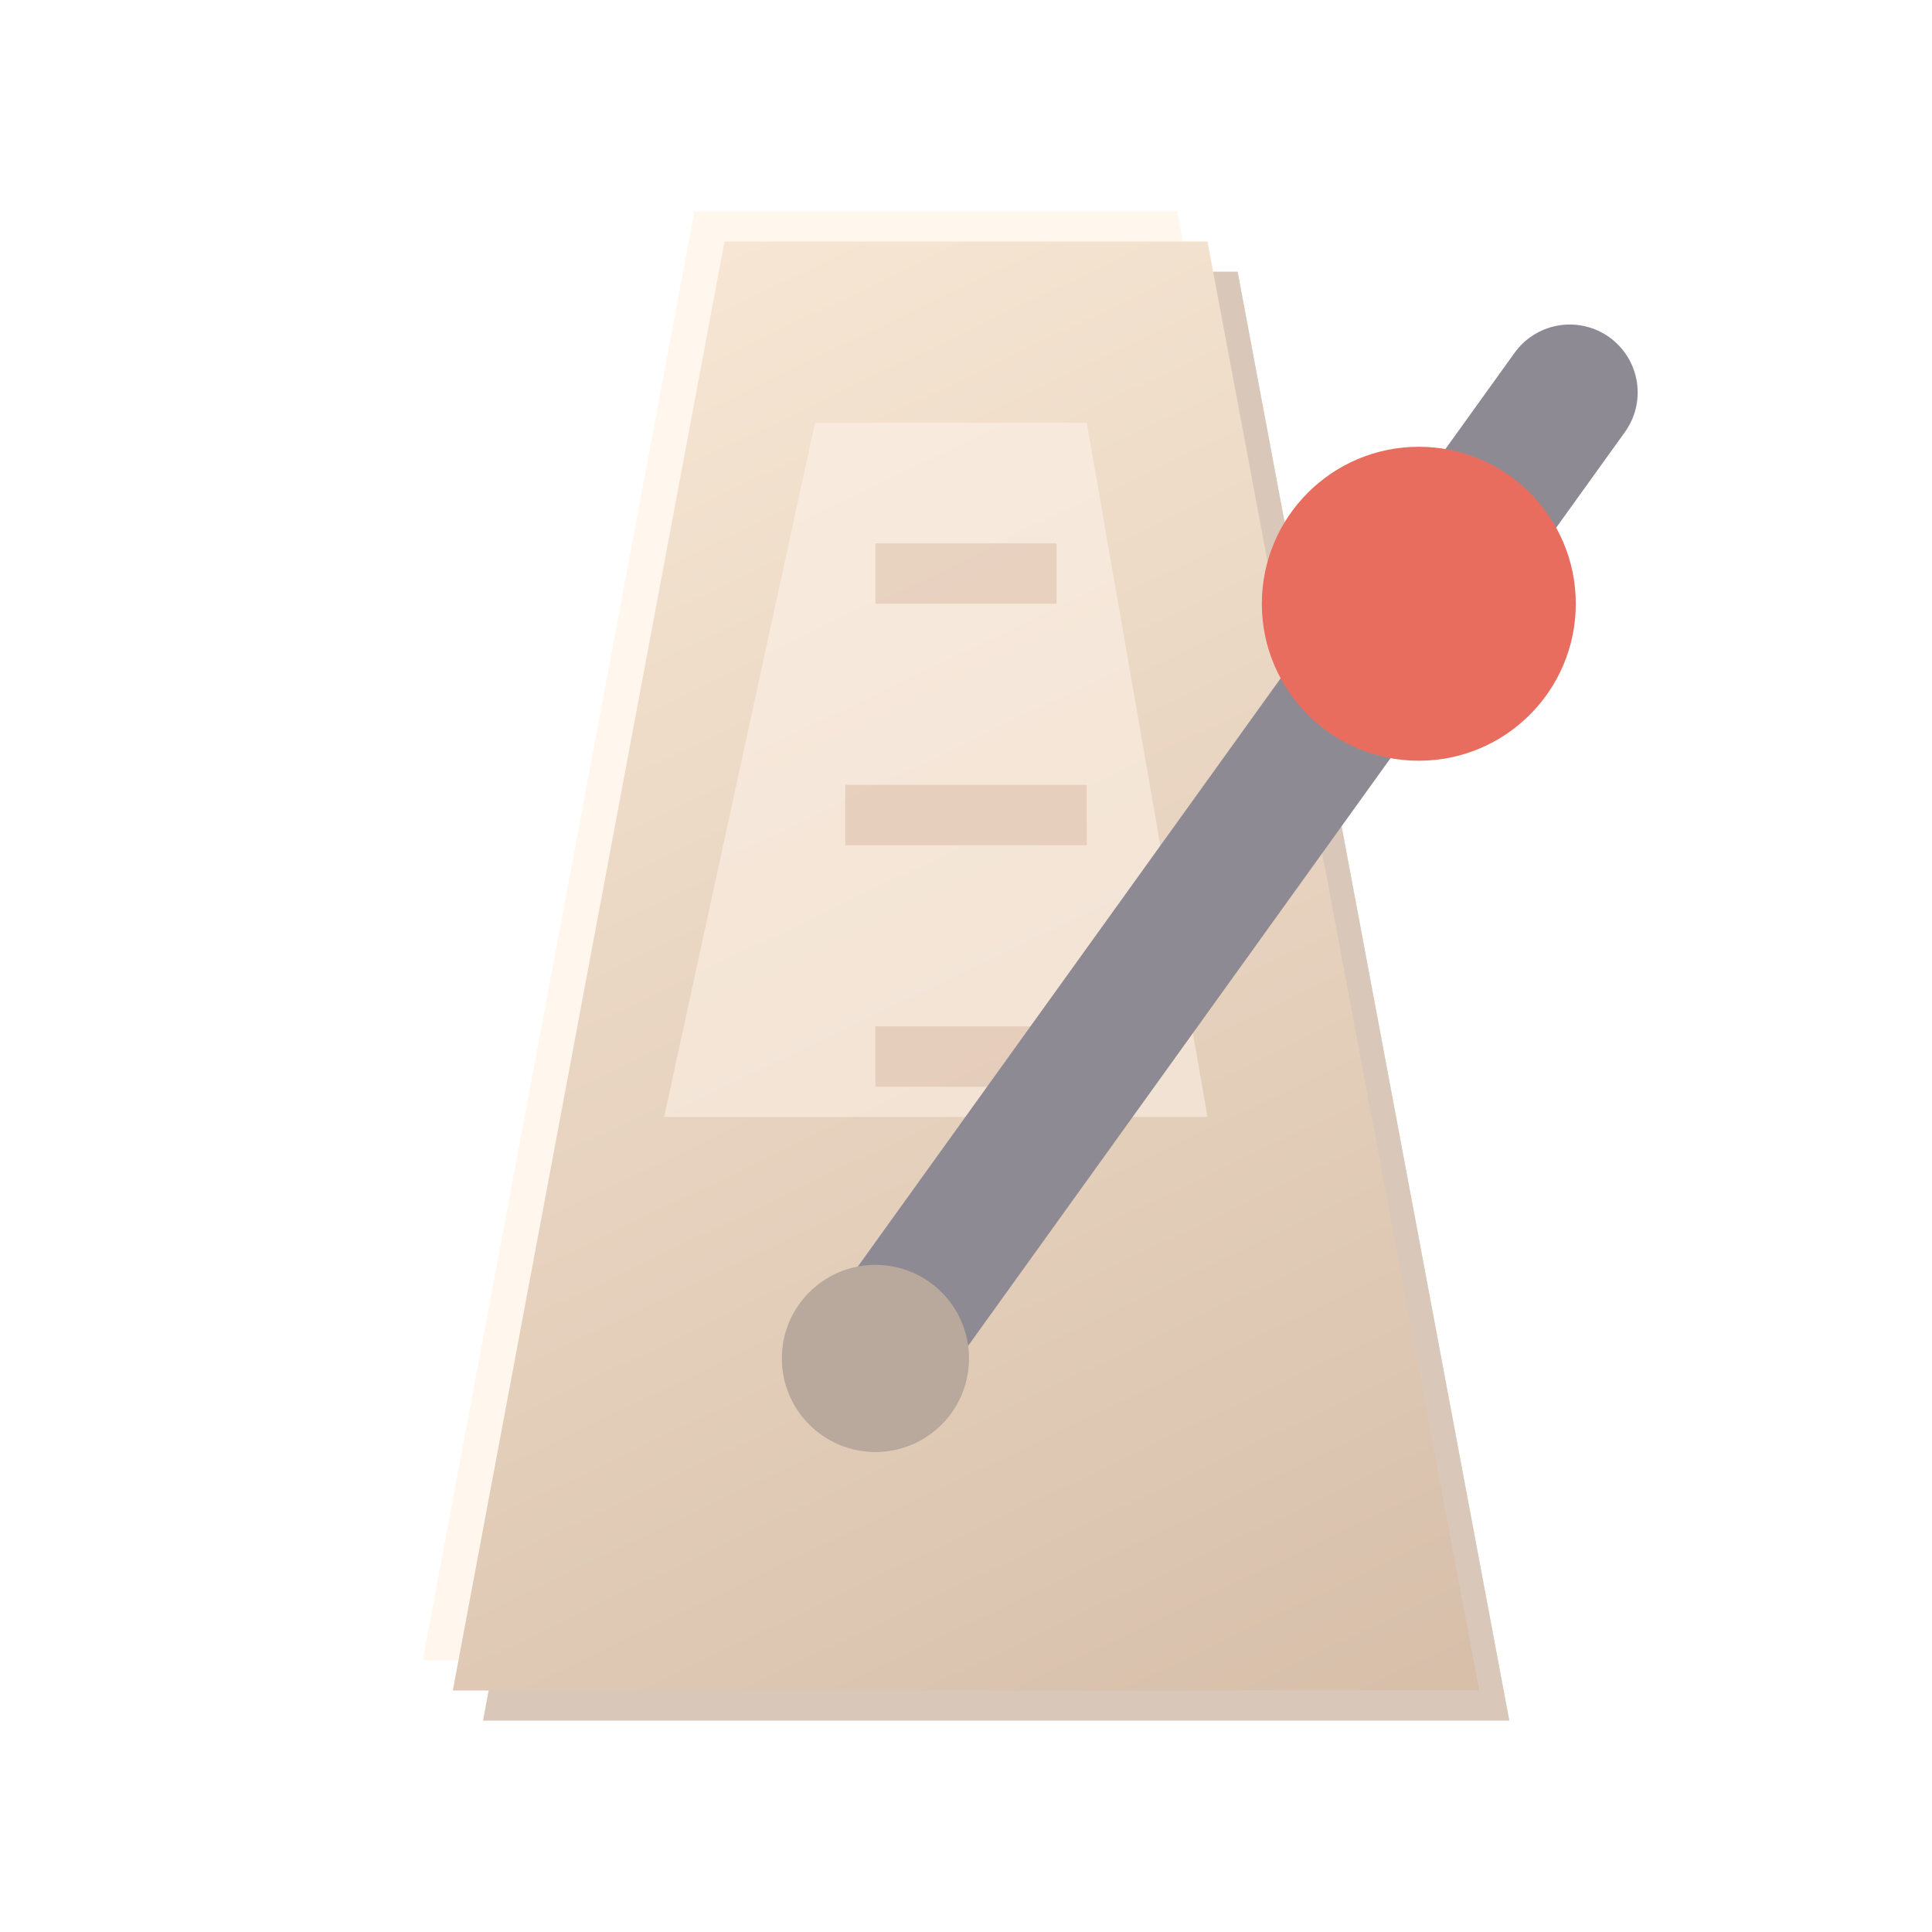
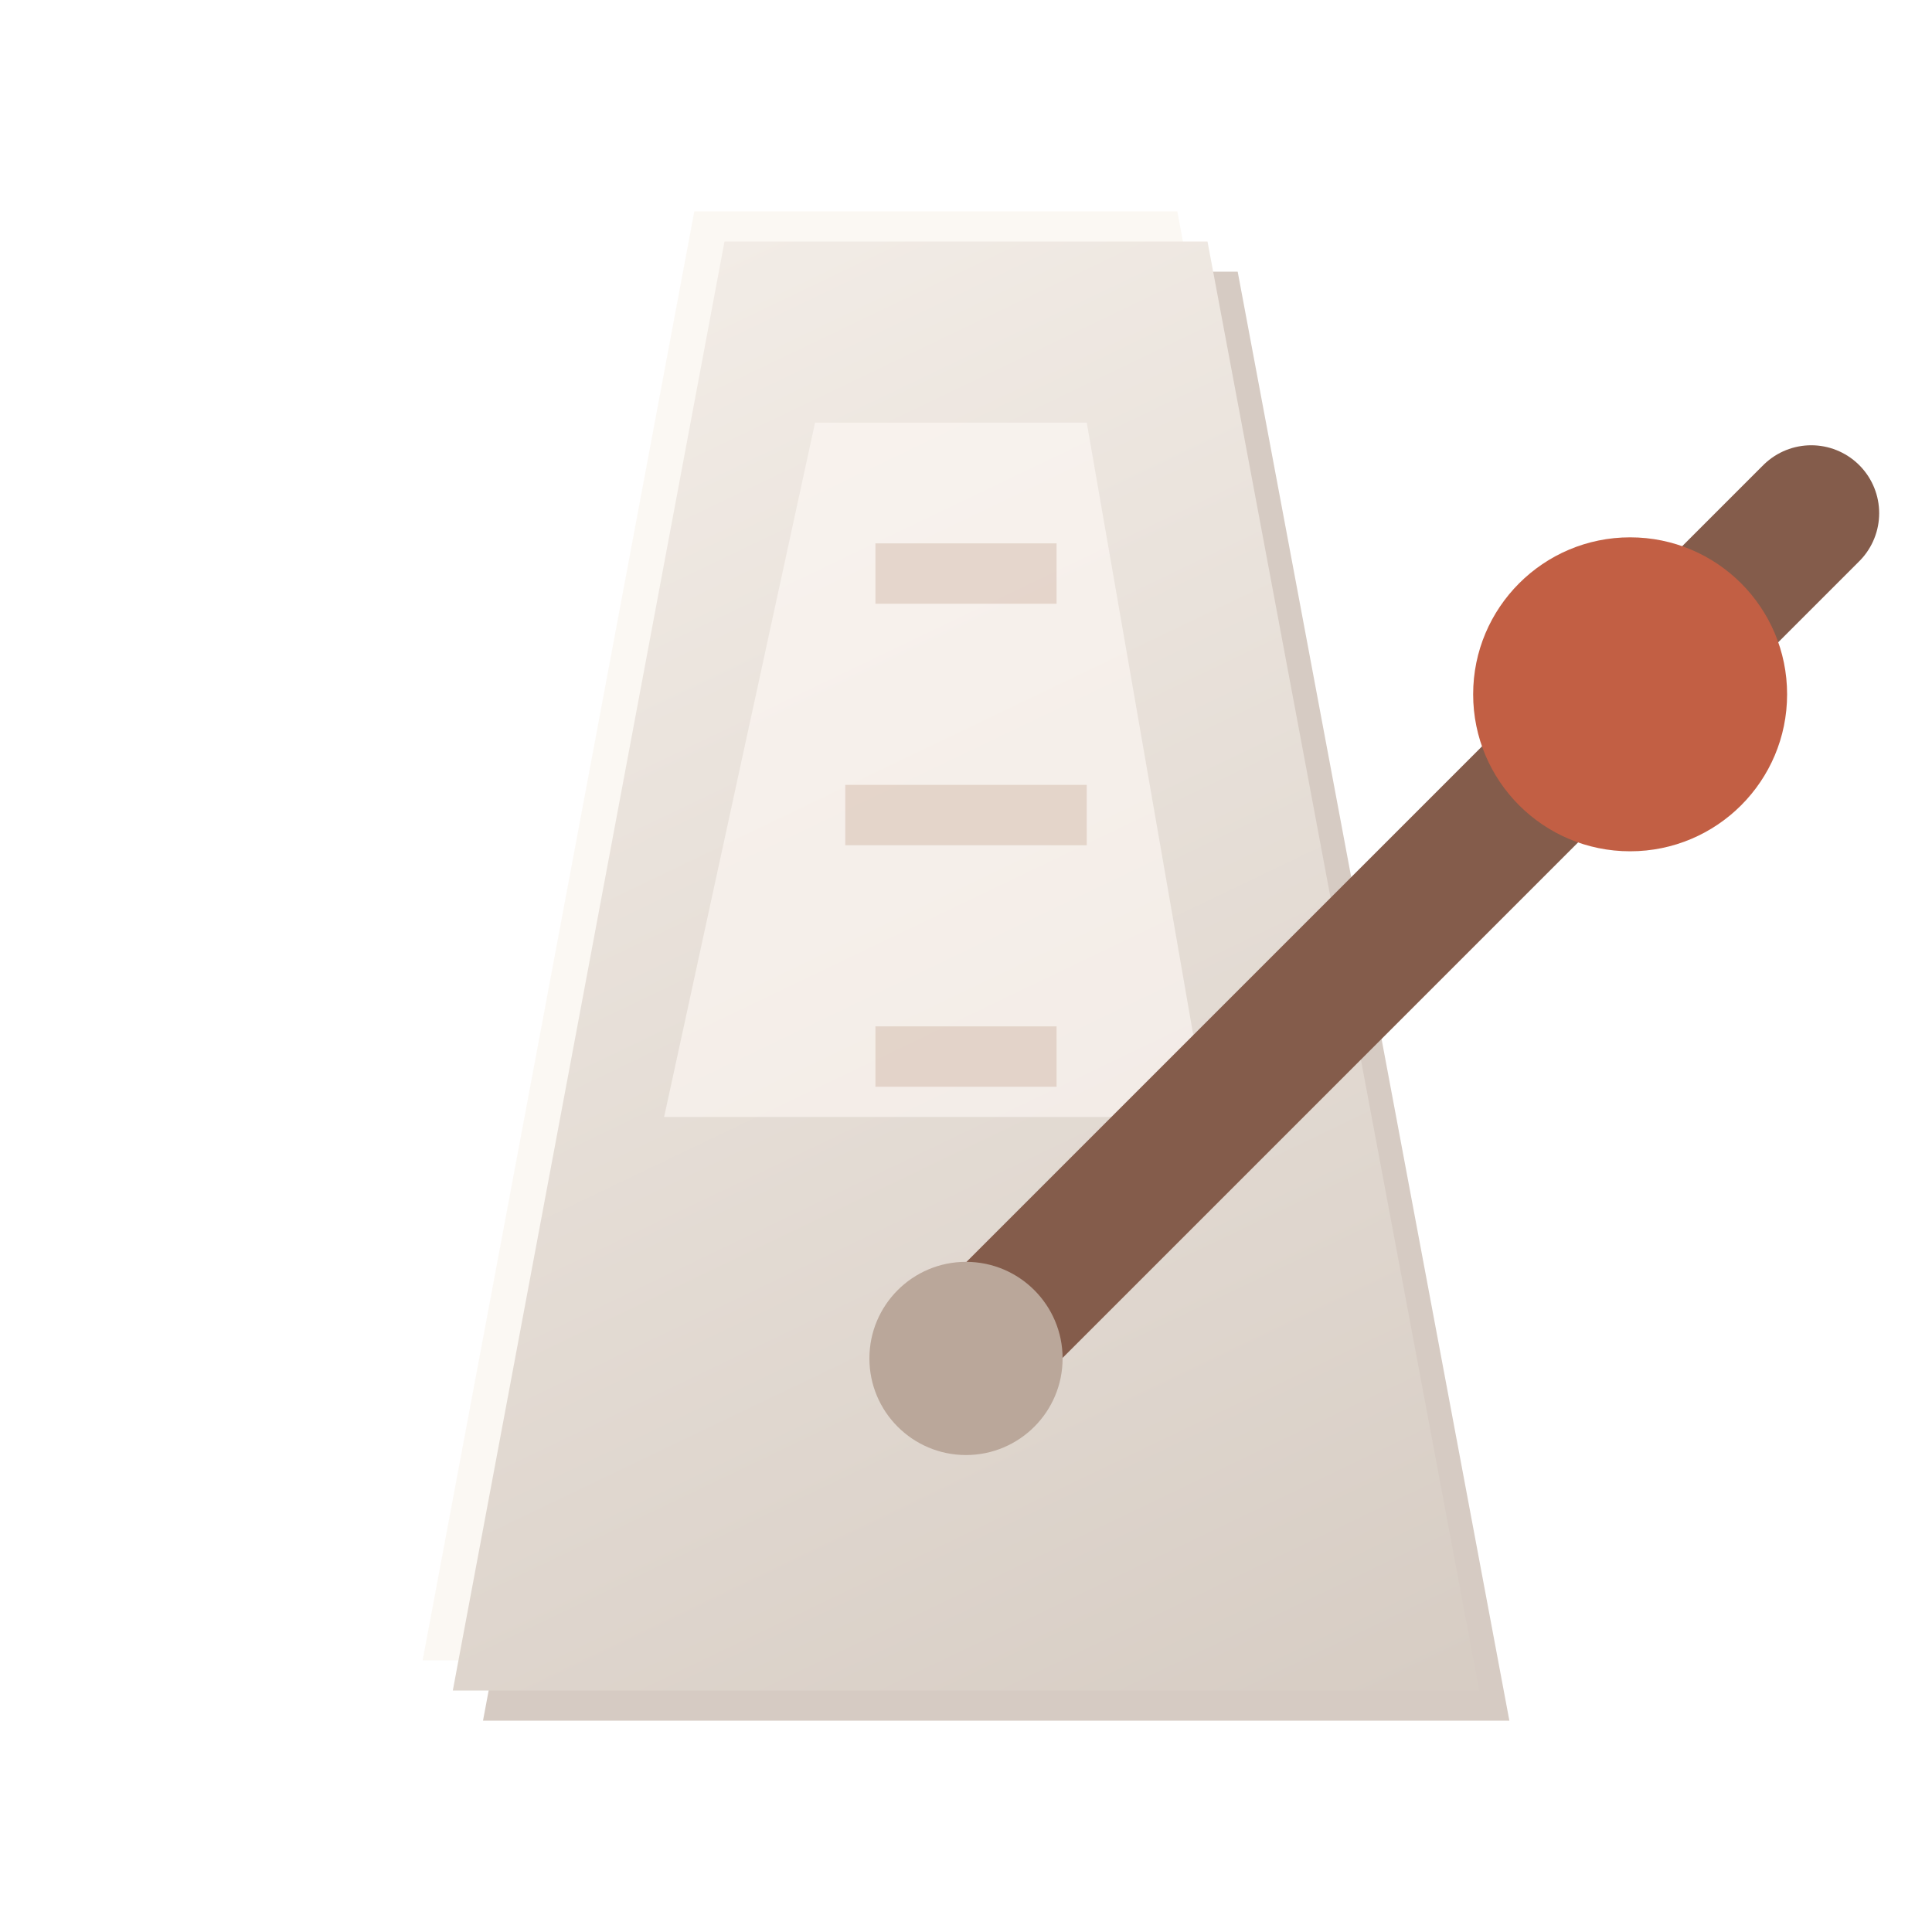
<svg xmlns="http://www.w3.org/2000/svg" viewBox="0 0 64 64">
  <defs>
    <linearGradient id="a" x1="24" x2="47" y1="8" y2="56" gradientUnits="userSpaceOnUse">
-       <stop stop-color="#f6e6d3" />
-       <stop offset="1" stop-color="#d7bfaa" />
+       <stop stop-color="#f2ece6" />
+       <stop offset="1" stop-color="#d7cdc4" />
    </linearGradient>
  </defs>
-   <path fill="#cbb29f" fill-opacity=".72" d="M25 9H41L50 57H16Z" />
-   <path fill="#fff6ec" fill-opacity=".9" d="M23 7H39L48 55H14Z" />
+   <path fill="#c7b8ac" fill-opacity=".72" d="M25 9H41L50 57H16Z" />
+   <path fill="#fbf7f2" fill-opacity=".92" d="M23 7H39L48 55H14Z" />
  <path fill="url(#a)" d="M24 8H40L49 56H15Z" />
-   <path fill="#fdf2e8" fill-opacity=".55" d="M27 14h9l4 23H22z" />
-   <path fill="#c49b81" fill-opacity=".3" d="M29 18h6v2h-6zm-1 8h8v2h-8zm1 8h6v2h-6z" />
-   <path stroke="#8e8a94" stroke-linecap="round" stroke-width="4.5" d="M29 45 52 13" />
-   <circle cx="29" cy="45" r="3.1" fill="#b9a89c" />
-   <circle cx="47" cy="20" r="5.2" fill="#e86d5f" />
+   <path fill="#fffaf6" fill-opacity=".58" d="M27 14h9l4 23H22z" />
+   <path fill="#bb977f" fill-opacity=".3" d="M29 18h6v2h-6zm-1 8h8v2h-8zm1 8h6v2h-6z" />
+   <path stroke="#845c4b" stroke-linecap="round" stroke-width="4.5" d="M32 45 60 17" />
+   <circle cx="32" cy="45" r="3.2" fill="#baa79a" />
+   <circle cx="54" cy="23" r="5.2" fill="#c25f44" />
</svg>
